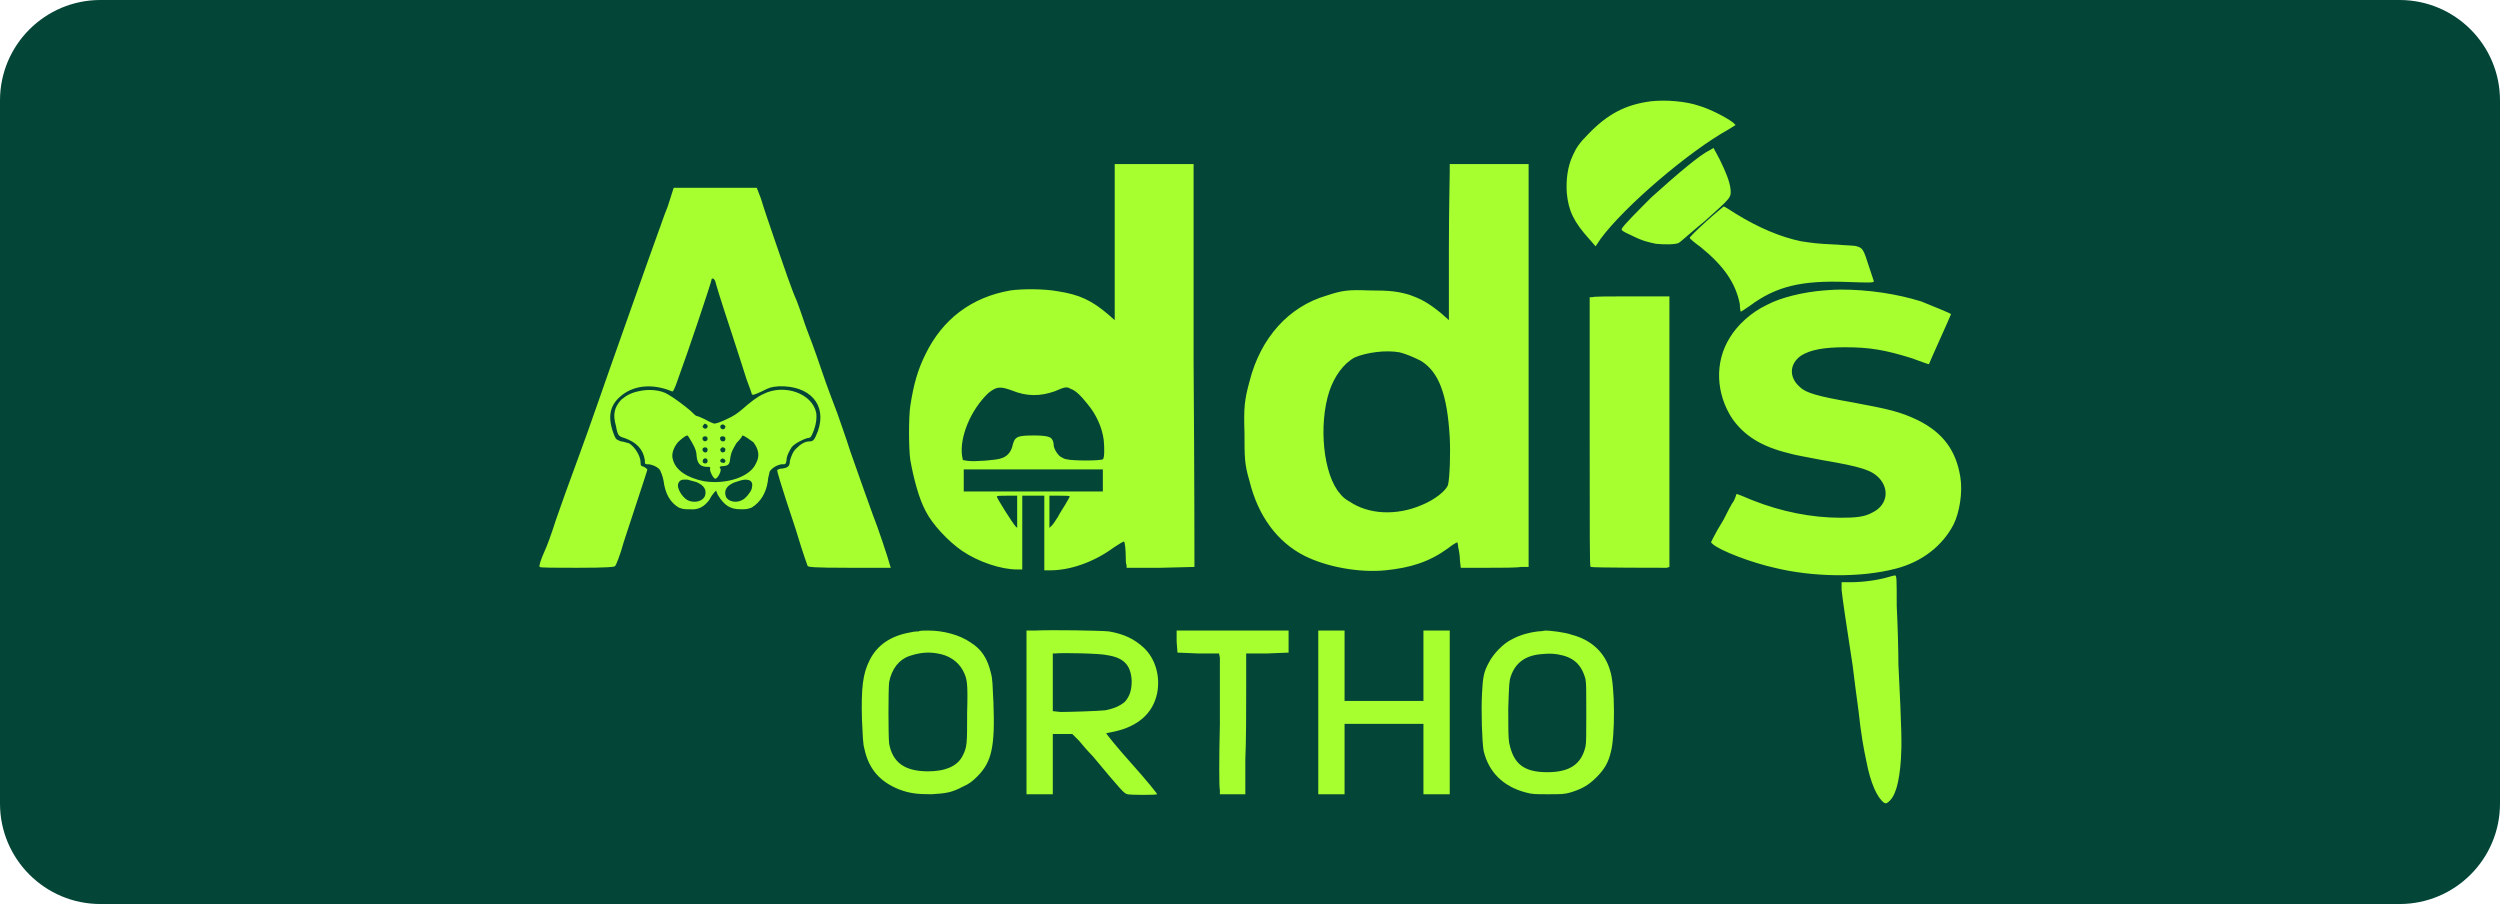
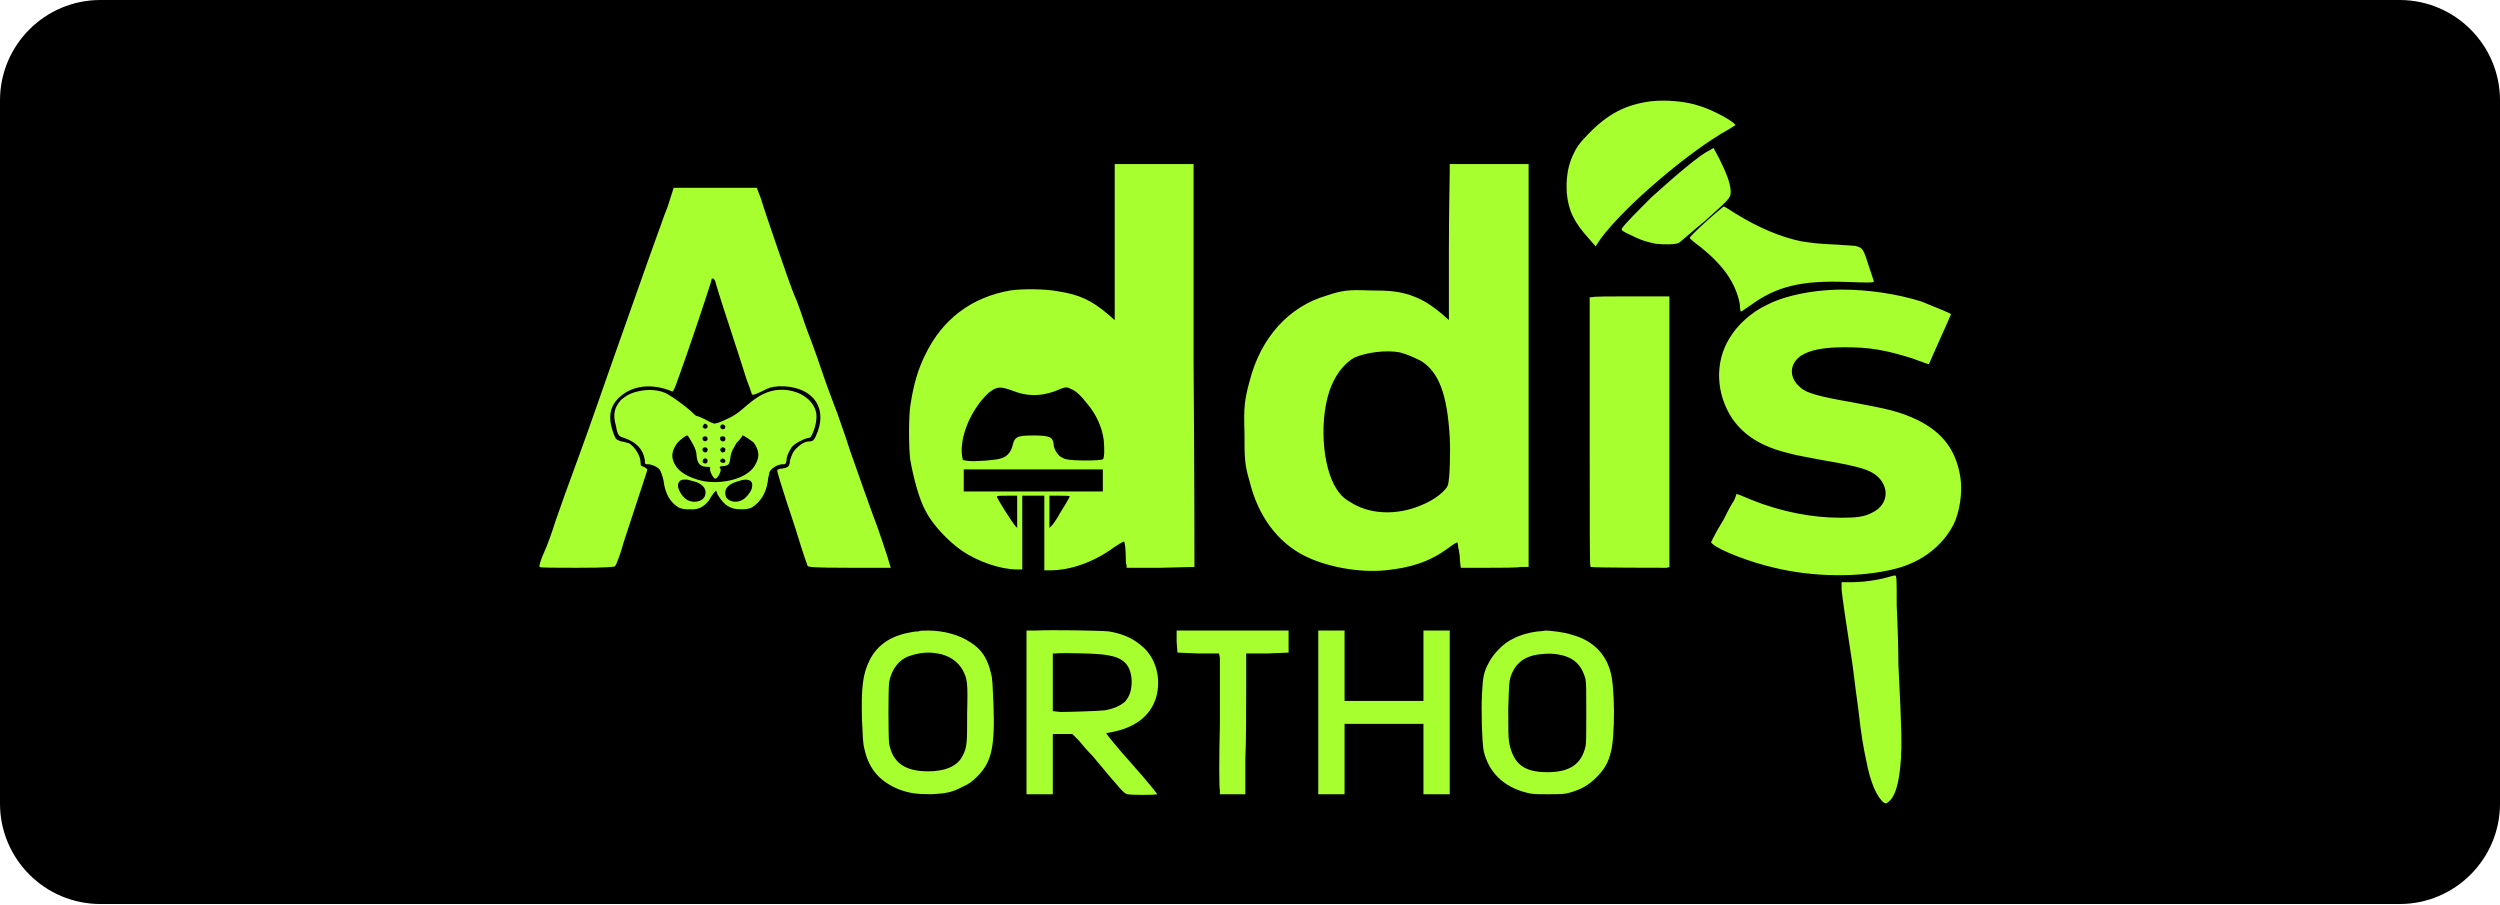
<svg xmlns="http://www.w3.org/2000/svg" width="448" height="162" viewBox="0 0 448 162">
-   <rect width="448" height="162" rx="18" ry="18" fill="#034537" />
+   <rect width="448" height="162" rx="18" ry="18" fill="#000000" />
  <g transform="translate(96.556,144.000) scale(0.15199,-0.15199)">
    <path fill="#A8FF30" fill-rule="evenodd" d="M1311 828 c-30 -4 -51 -15 -74 -39 -10 -10 -14 -16 -18 -25 -6 -13 -8 -28 -7 -44 2 -21 8 -34 27 -55 l7 -8 6 9 c28 38 104 103 151 129 l8 5 -3 3 c-8 6 -27 16 -41 20 -15 5 -38 7 -56 5z M1380 770 c-11 -5 -38 -28 -68 -55 -15 -15 -33 -33 -35 -37 -1 -2 0 -3 11 -8 14 -7 20 -8 29 -10 9 -1 23 -1 27 1 2 1 15 13 31 26 31 28 31 27 30 38 -1 8 -5 19 -13 35 l-7 13 -5 -3z M679 662 l0 -92 -8 7 c-19 16 -33 23 -59 27 -16 3 -42 3 -56 1 -46 -8 -80 -34 -100 -75 -9 -18 -14 -35 -18 -61 -2 -13 -2 -50 0 -64 4 -22 10 -45 18 -60 8 -16 27 -36 43 -47 19 -13 46 -22 65 -22 l6 0 0 44 0 43 13 0 13 0 0 -44 0 -44 7 0 c24 0 52 10 75 27 6 4 11 7 12 7 1 -1 2 -10 2 -18 0 -4 0 -8 1 -10 l0 -3 40 0 40 1 0 2 c0 1 0 108 -1 238 l0 235 -47 0 -46 0 0 -92z m-121 -175 c17 -7 33 -7 50 -1 12 5 14 6 19 3 6 -2 12 -8 20 -18 10 -12 17 -27 19 -42 1 -9 1 -22 -1 -23 -2 -2 -37 -2 -43 0 -2 0 -5 2 -7 3 -4 3 -8 10 -8 14 0 4 -2 8 -5 9 -2 1 -8 2 -17 2 -22 0 -24 -1 -27 -14 -2 -6 -6 -11 -13 -13 -5 -2 -30 -4 -39 -3 l-6 1 -1 5 c-3 22 10 54 31 74 10 8 14 8 28 3z m107 -106 l0 -13 -82 0 -82 0 0 13 0 13 82 0 82 0 0 -13z m-101 -37 l0 -19 -2 2 c-3 3 -22 33 -22 35 0 1 5 1 12 1 l12 0 0 -19z m62 18 c0 0 -2 -4 -5 -9 -3 -5 -7 -11 -9 -15 -2 -3 -5 -8 -7 -10 l-3 -3 0 19 0 19 12 0 c7 0 12 0 12 -1z M1074 745 c0 -5 -1 -47 -1 -92 l0 -83 -9 8 c-16 13 -24 17 -38 22 -14 4 -23 5 -47 5 -25 1 -32 0 -50 -6 -45 -13 -78 -50 -91 -101 -6 -22 -7 -31 -6 -61 0 -29 0 -37 6 -57 10 -41 33 -72 65 -88 26 -13 64 -20 95 -17 30 3 52 10 74 26 5 4 10 7 11 7 0 0 1 -3 1 -6 1 -4 2 -10 2 -15 l1 -9 31 0 c17 0 35 0 40 1 l9 0 0 238 0 237 -46 0 -47 0 0 -9z m-59 -213 c8 -2 17 -6 25 -10 21 -13 31 -39 34 -90 1 -19 0 -48 -2 -56 -2 -7 -16 -18 -31 -24 -30 -13 -63 -11 -85 4 -4 2 -9 6 -11 9 -20 22 -26 81 -13 121 6 18 17 33 30 40 14 6 37 9 53 6z M152 704 c-5 -12 -9 -25 -10 -27 -3 -8 -19 -53 -43 -121 -21 -59 -39 -112 -52 -147 -15 -41 -18 -49 -27 -75 -5 -16 -11 -32 -13 -36 -5 -11 -7 -18 -6 -19 0 -1 20 -1 44 -1 37 0 44 1 45 2 1 1 6 13 10 28 24 73 28 85 28 86 0 0 -2 2 -4 3 -4 1 -4 2 -4 5 0 8 -7 19 -14 23 -2 0 -6 2 -9 2 -5 2 -6 2 -8 7 -8 20 -6 34 6 45 15 14 38 17 62 7 1 -1 3 2 8 17 9 24 39 113 39 116 0 0 1 0 1 0 1 0 2 -1 3 -3 0 -1 7 -24 16 -51 9 -27 18 -56 21 -65 3 -8 6 -16 6 -17 1 -2 3 -1 12 3 10 5 10 5 20 6 37 1 57 -22 46 -53 -4 -10 -5 -12 -10 -12 -4 0 -9 -2 -14 -7 -5 -4 -7 -9 -9 -16 0 -6 -2 -8 -9 -9 -3 0 -5 -1 -6 -2 0 -1 2 -10 22 -70 10 -33 13 -40 14 -43 2 -1 4 -2 50 -2 l48 0 -1 3 c-1 5 -15 47 -20 59 -5 14 -12 33 -27 76 -5 16 -12 35 -15 44 -3 8 -12 31 -19 52 -7 21 -15 42 -17 47 -2 5 -7 21 -12 34 -6 13 -16 43 -24 66 -8 23 -16 47 -18 54 l-5 13 -49 0 -49 0 -7 -22z M1376 686 c-11 -10 -20 -19 -19 -19 0 -1 6 -6 13 -11 27 -22 41 -42 46 -67 0 -5 1 -9 1 -9 1 0 5 3 11 7 31 23 61 30 114 28 29 -1 32 -1 32 1 0 0 -3 9 -6 18 -6 19 -7 21 -14 23 -2 1 -12 1 -23 2 -24 1 -30 2 -43 4 -24 5 -50 16 -76 32 -8 5 -14 9 -15 9 0 0 -10 -8 -21 -18z M1515 605 c-24 -2 -50 -8 -67 -17 -19 -9 -35 -24 -44 -39 -18 -29 -16 -66 3 -95 14 -20 34 -33 67 -41 6 -2 24 -5 39 -8 47 -8 59 -12 68 -22 12 -14 8 -32 -9 -40 -9 -5 -19 -6 -37 -6 -34 0 -70 7 -105 21 -9 4 -17 7 -18 7 0 0 -1 -4 -3 -8 -3 -4 -8 -14 -12 -22 -5 -8 -10 -17 -12 -21 l-3 -6 2 -2 c9 -8 46 -22 73 -28 45 -11 101 -12 143 -1 31 8 55 27 68 52 7 14 11 38 8 56 -5 31 -20 52 -50 67 -21 10 -34 13 -77 21 -40 7 -55 11 -62 18 -13 11 -13 27 1 37 11 7 27 10 52 10 29 0 47 -3 79 -13 11 -4 19 -7 20 -7 0 1 26 58 26 59 0 1 -23 10 -35 15 -29 9 -62 14 -95 14 -9 0 -18 -1 -20 -1z M1242 597 l-3 0 0 -159 c0 -125 0 -158 1 -159 2 -1 85 -1 90 -1 l3 1 0 159 0 160 -44 0 c-25 0 -46 0 -47 -1z M117 486 c-9 -2 -14 -5 -20 -10 -8 -9 -10 -17 -6 -31 2 -11 3 -12 10 -14 14 -5 22 -13 24 -26 0 -5 0 -5 5 -5 6 -1 11 -4 13 -7 1 -2 3 -7 4 -12 2 -16 8 -26 18 -32 5 -2 7 -2 13 -2 10 -1 17 3 23 11 2 4 5 8 6 9 l2 2 2 -5 c8 -13 15 -17 27 -17 6 0 8 0 13 2 10 6 17 17 19 31 0 4 2 9 2 11 2 4 8 8 14 9 5 0 5 0 6 4 0 6 3 11 6 16 3 4 12 9 19 11 3 0 4 1 6 6 4 9 5 18 4 24 -5 23 -38 34 -62 22 -7 -3 -16 -10 -25 -18 -6 -5 -10 -8 -19 -12 -6 -3 -12 -5 -14 -5 -1 0 -6 2 -11 5 -4 2 -9 4 -10 4 -1 0 -4 3 -7 6 -7 6 -19 15 -26 19 -9 6 -24 7 -36 4z m81 -39 c2 -2 1 -5 -2 -5 -1 0 -2 1 -3 2 0 1 2 4 3 4 0 0 1 -1 2 -1z m22 -2 c0 0 0 -2 -1 -3 -2 -1 -2 -1 -4 0 -2 2 -1 5 2 5 1 0 2 -1 3 -2z m-39 -20 c4 -7 5 -11 5 -15 1 -10 5 -13 13 -13 3 0 3 0 3 -2 -1 -3 4 -12 6 -12 3 0 8 10 6 12 -2 2 0 3 5 3 5 1 6 2 7 11 1 6 3 9 7 16 4 4 7 8 7 9 2 0 9 -5 13 -8 6 -8 8 -16 3 -25 -7 -16 -35 -25 -61 -21 -20 4 -34 13 -37 26 -2 6 1 14 6 20 3 3 9 8 11 8 1 0 3 -4 6 -9z m18 5 c0 -2 -3 -4 -5 -2 -2 2 -1 5 2 5 2 0 3 -1 3 -3z m21 0 c0 -2 -1 -3 -3 -3 -2 0 -4 2 -3 5 1 1 2 1 3 1 2 0 3 -1 3 -3z m-21 -13 c0 -3 -3 -4 -5 -2 -2 2 -1 5 2 5 2 0 3 -1 3 -3z m21 1 c0 -3 -1 -4 -4 -4 -2 1 -3 4 -1 5 1 2 4 1 5 -1z m-21 -14 c0 -2 -1 -3 -3 -3 -2 0 -4 2 -2 5 2 2 5 1 5 -2z m21 0 c0 -2 -2 -3 -4 -2 -2 0 -3 3 -1 4 1 2 5 0 5 -2z m-34 -25 c9 -4 12 -9 10 -16 -2 -6 -11 -9 -19 -6 -6 2 -13 12 -13 18 0 2 1 4 2 5 2 2 3 2 9 2 3 -1 8 -2 11 -3z m64 1 c2 -2 2 -4 1 -9 -2 -5 -7 -11 -11 -13 -7 -4 -16 -2 -19 3 -4 9 2 16 14 19 8 3 13 2 15 0z M1591 267 c-14 -4 -31 -6 -44 -6 l-11 0 0 -9 c1 -10 6 -44 13 -89 2 -16 5 -40 7 -54 3 -28 6 -44 9 -58 5 -27 13 -44 21 -50 2 -1 2 -1 4 0 9 6 14 22 16 52 1 17 1 31 -3 111 0 18 -1 50 -2 69 0 32 0 36 -2 36 -1 0 -5 -1 -8 -2z M585 204 l-10 0 0 -97 0 -96 16 0 15 0 0 36 0 35 11 0 12 0 8 -8 c4 -5 11 -13 16 -18 35 -42 37 -44 41 -45 4 -1 34 -1 35 0 0 1 -13 17 -30 36 -17 19 -30 35 -30 36 1 0 5 1 10 2 27 6 45 21 50 45 4 20 -2 41 -16 54 -11 10 -23 16 -41 19 -10 1 -67 2 -87 1z m85 -29 c20 -3 28 -12 29 -30 0 -11 -2 -18 -8 -25 -6 -5 -13 -8 -23 -10 -9 -1 -43 -2 -53 -2 l-9 1 0 34 0 34 3 0 c8 1 54 0 61 -2z M448 203 c-1 0 -5 0 -9 -1 -24 -4 -40 -15 -49 -33 -8 -16 -10 -32 -9 -70 1 -20 1 -28 3 -35 5 -23 18 -38 40 -47 13 -5 22 -6 39 -6 17 1 24 2 37 9 7 3 11 6 17 12 17 17 21 35 19 87 -1 21 -1 28 -3 35 -4 17 -11 28 -24 36 -13 9 -32 14 -50 14 -5 0 -10 0 -11 -1z m22 -26 c13 -2 24 -9 30 -20 5 -10 6 -13 5 -50 0 -36 0 -40 -5 -50 -6 -13 -21 -19 -41 -19 -27 0 -42 10 -46 33 -1 10 -1 62 0 72 3 16 12 27 24 31 12 4 22 5 33 3z M752 191 l1 -13 24 -1 25 0 1 -5 c0 -2 0 -38 0 -78 -1 -41 -1 -76 0 -78 l0 -5 15 0 15 0 0 41 c1 22 1 59 1 83 l0 42 25 0 25 1 0 13 0 13 -66 0 -66 0 0 -13z M919 108 l0 -97 16 0 15 0 0 42 0 41 47 0 46 0 0 -41 0 -42 16 0 15 0 0 97 0 96 -15 0 -16 0 0 -41 0 -42 -46 0 -47 0 0 42 0 41 -15 0 -16 0 0 -96z M1178 203 c-9 -1 -21 -4 -30 -9 -11 -5 -23 -18 -28 -28 -6 -11 -7 -17 -8 -37 -1 -20 0 -56 2 -67 6 -25 23 -42 50 -49 7 -2 11 -2 26 -2 15 0 19 0 26 2 13 4 21 8 31 18 9 9 14 17 17 30 5 18 5 79 -1 96 -6 21 -22 36 -45 42 -8 3 -26 5 -31 5 -1 0 -5 -1 -9 -1z m23 -27 c18 -3 28 -11 33 -29 1 -6 1 -11 1 -40 0 -26 0 -36 -1 -40 -5 -21 -19 -30 -45 -30 -28 0 -40 10 -45 35 -1 8 -1 15 -1 40 1 29 1 32 3 38 5 15 16 24 34 26 10 1 14 1 21 0z" />
  </g>
</svg>
